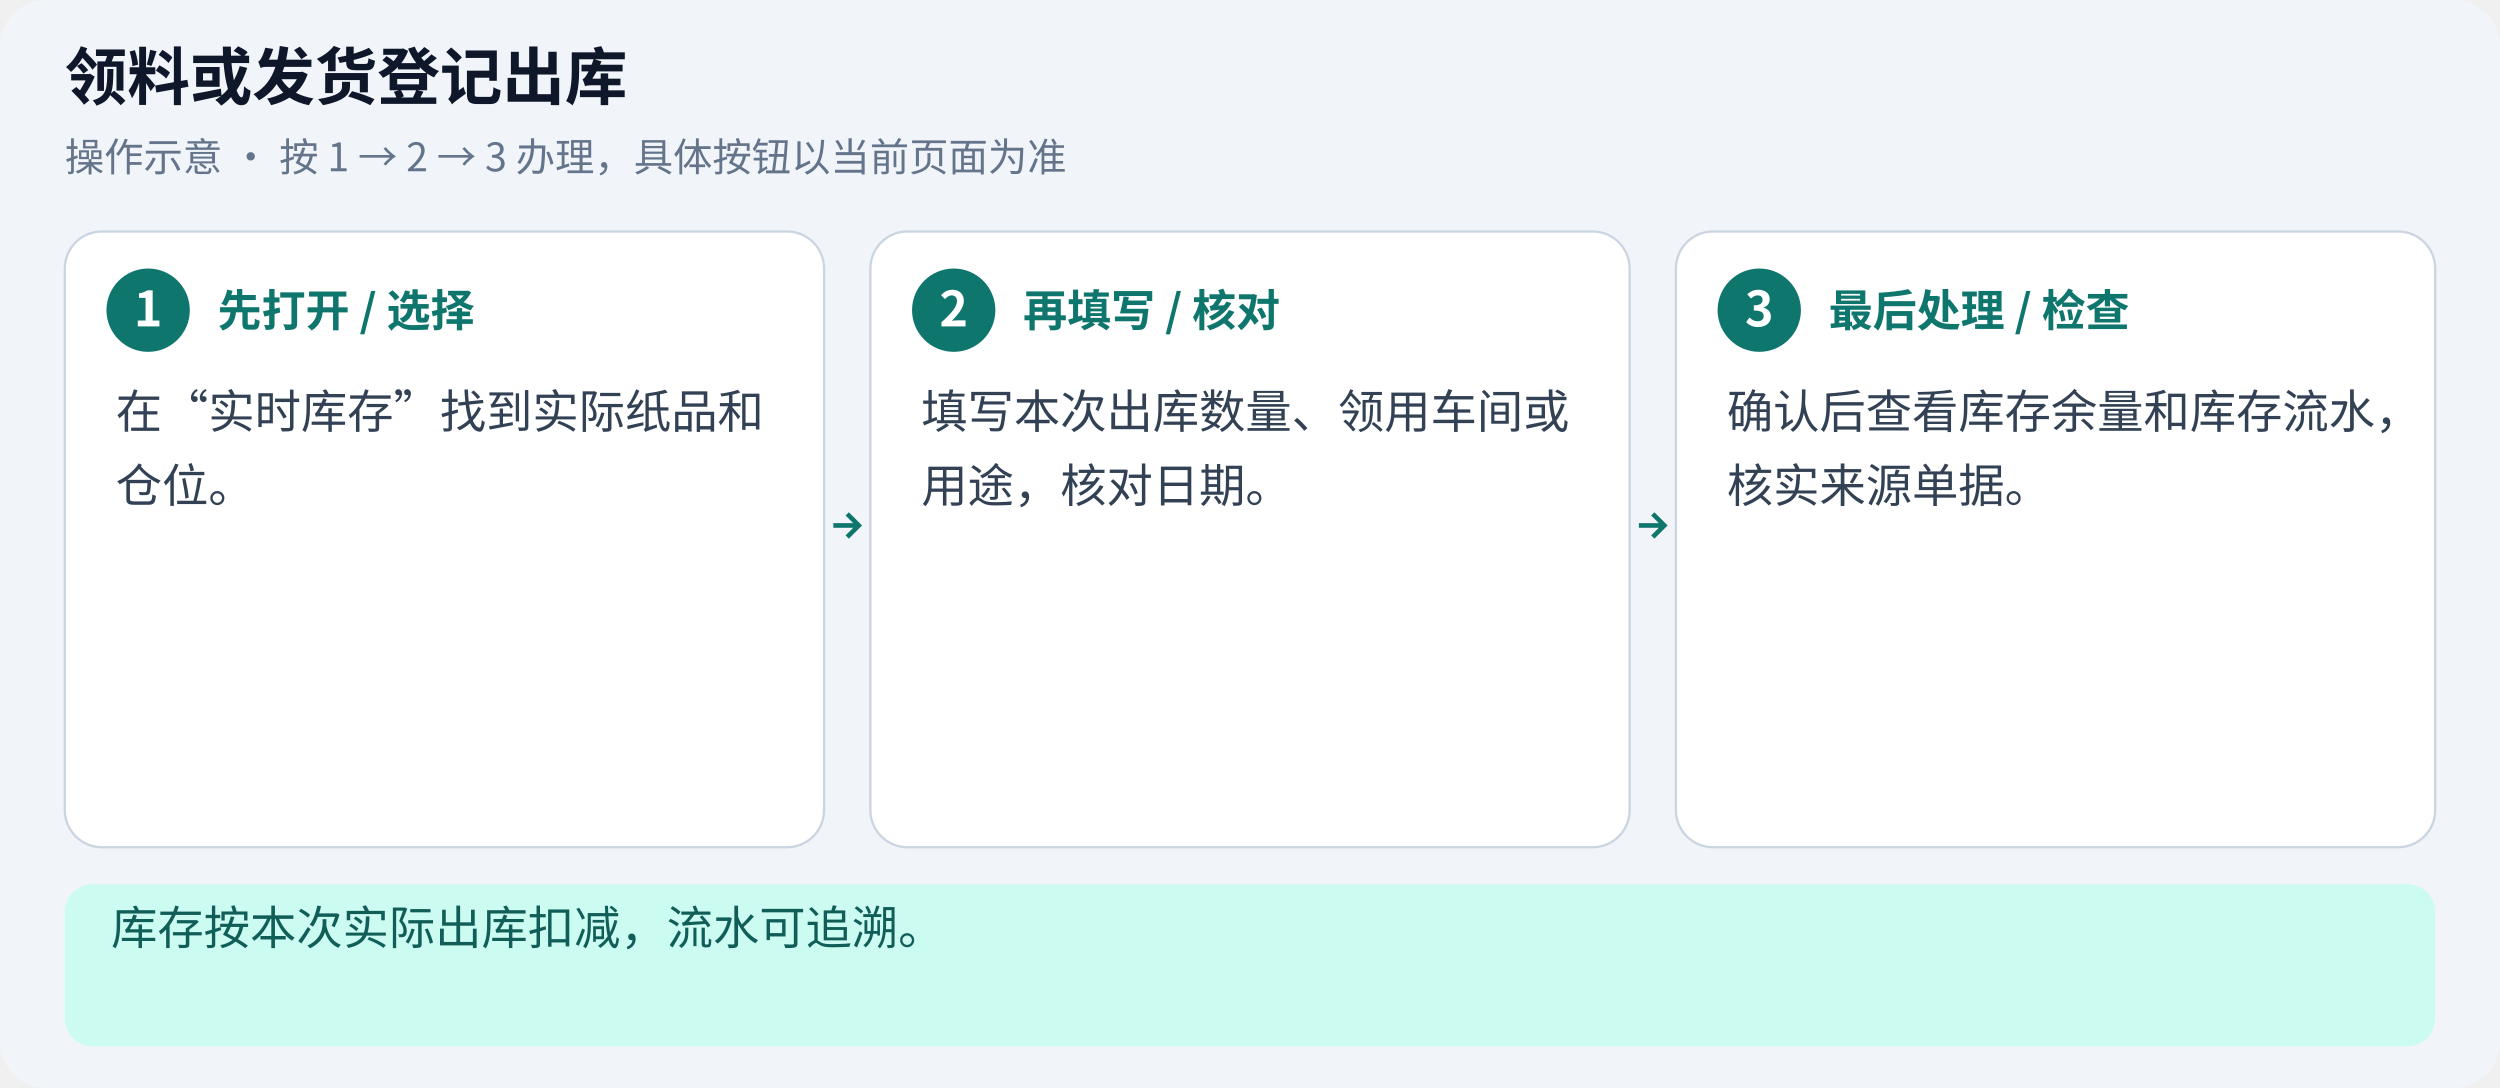
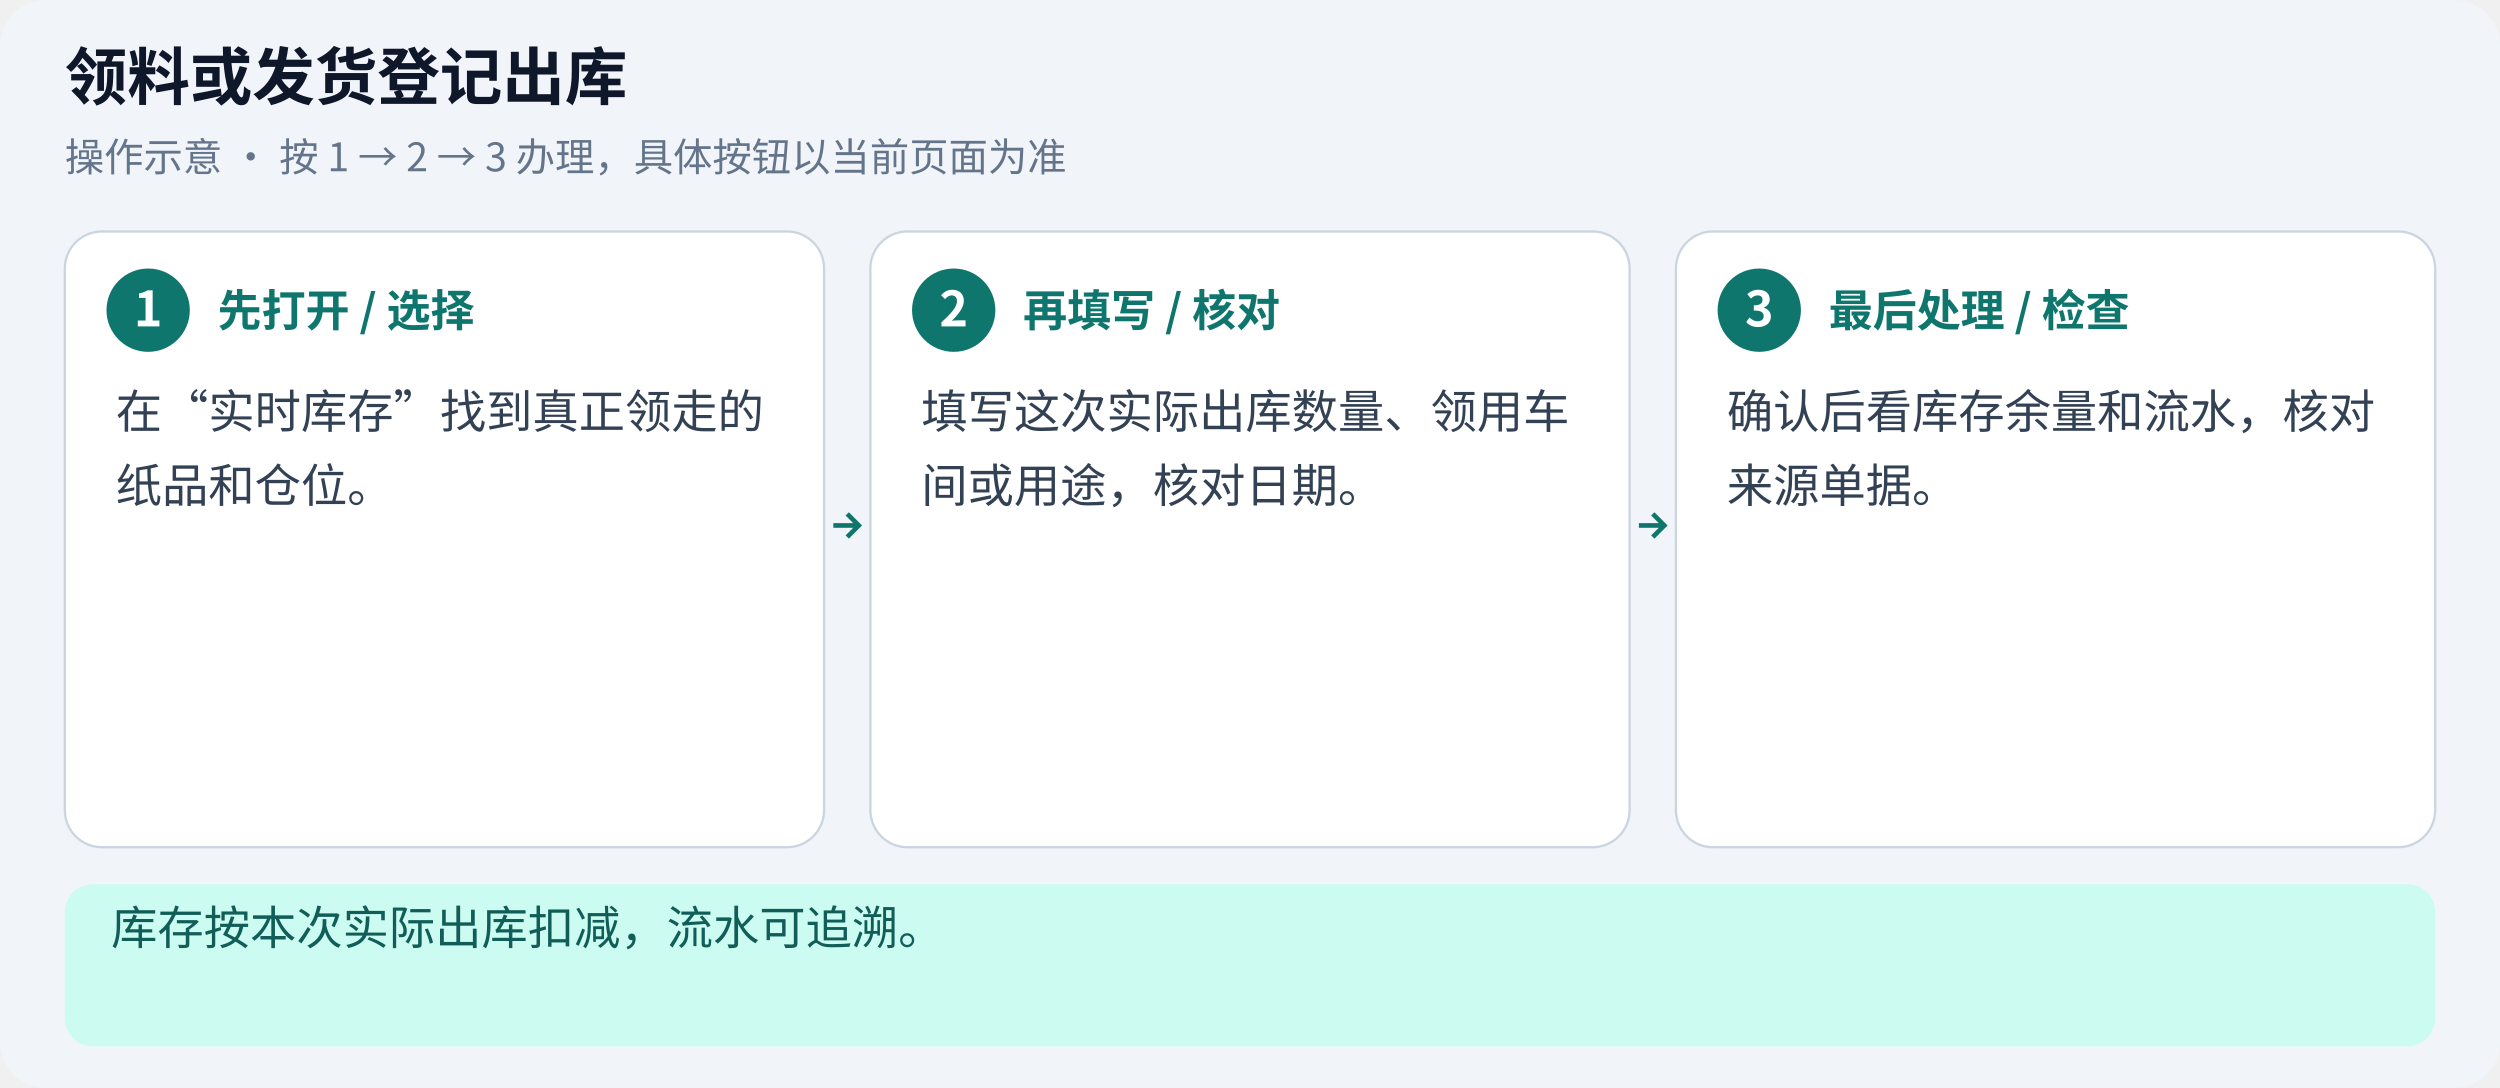
<svg xmlns="http://www.w3.org/2000/svg" width="1080" height="470" viewBox="0 0 1080 470" role="img" aria-labelledby="title desc">
  <rect width="1080" height="470" rx="20" fill="#f1f5f9" />
  <g font-family="Microsoft YaHei, Noto Sans CJK SC, sans-serif">
    <text x="28" y="43" font-size="27" font-weight="700" fill="#0f172a">领料或发货登记出库</text>
    <text x="28" y="74" font-size="17" fill="#64748b">操作示意 · 按 1 → 2 → 3 办理，具体按钮以当前页面为准</text>
    <rect x="28" y="100" width="328" height="266" rx="16" fill="white" stroke="#cbd5e1" />
    <circle cx="64" cy="134" r="18" fill="#0f766e" />
    <text x="64" y="141" text-anchor="middle" fill="white" font-size="21" font-weight="700">1</text>
    <text x="94" y="141" fill="#0f766e" font-size="19" font-weight="700">先打开 / 选择</text>
    <text x="50" y="185" font-size="20" fill="#334155">
-       <tspan x="50" dy="0">在“实时库存”找到实际纸品和</tspan>
-       <tspan x="50" dy="32">仓位。</tspan>
+       <tspan x="50" dy="0">在“实时库存”找到真正领走的</tspan>
+       <tspan x="50" dy="32">纸品和仓位。</tspan>
    </text>
    <path d="M360 227 h10 m-4 -5 5 5 -5 5" stroke="#0f766e" fill="none" stroke-width="2" />
    <rect x="376" y="100" width="328" height="266" rx="16" fill="white" stroke="#cbd5e1" />
    <circle cx="412" cy="134" r="18" fill="#0f766e" />
    <text x="412" y="141" text-anchor="middle" fill="white" font-size="21" font-weight="700">2</text>
    <text x="442" y="141" fill="#0f766e" font-size="19" font-weight="700">再填写 / 核对</text>
    <text x="398" y="185" font-size="20" fill="#334155">
-       <tspan x="398" dy="0">填写本次出库数量、领用车间或</tspan>
-       <tspan x="398" dy="32">用途，核对日期。</tspan>
+       <tspan x="398" dy="0">填写这次实际出库数量、领用车</tspan>
+       <tspan x="398" dy="32">间或用途，核对日期。</tspan>
    </text>
    <path d="M708 227 h10 m-4 -5 5 5 -5 5" stroke="#0f766e" fill="none" stroke-width="2" />
    <rect x="724" y="100" width="328" height="266" rx="16" fill="white" stroke="#cbd5e1" />
    <circle cx="760" cy="134" r="18" fill="#0f766e" />
    <text x="760" y="141" text-anchor="middle" fill="white" font-size="21" font-weight="700">3</text>
    <text x="790" y="141" fill="#0f766e" font-size="19" font-weight="700">最后处理 / 检查</text>
    <text x="746" y="185" font-size="20" fill="#334155">
-       <tspan x="746" dy="0">确认后查看库存余量和库存流水，</tspan>
-       <tspan x="746" dy="32">核实来源单据。</tspan>
+       <tspan x="746" dy="0">确认后看库存余量和流水，核对</tspan>
+       <tspan x="746" dy="32">来源单据。</tspan>
    </text>
    <rect x="28" y="382" width="1024" height="70" rx="12" fill="#ccfbf1" />
    <text x="48" y="408" font-size="20" fill="#115e59">
      <tspan x="48" dy="0">库存按本次实际出库扣减，流水可追溯。</tspan>
    </text>
  </g>
</svg>
